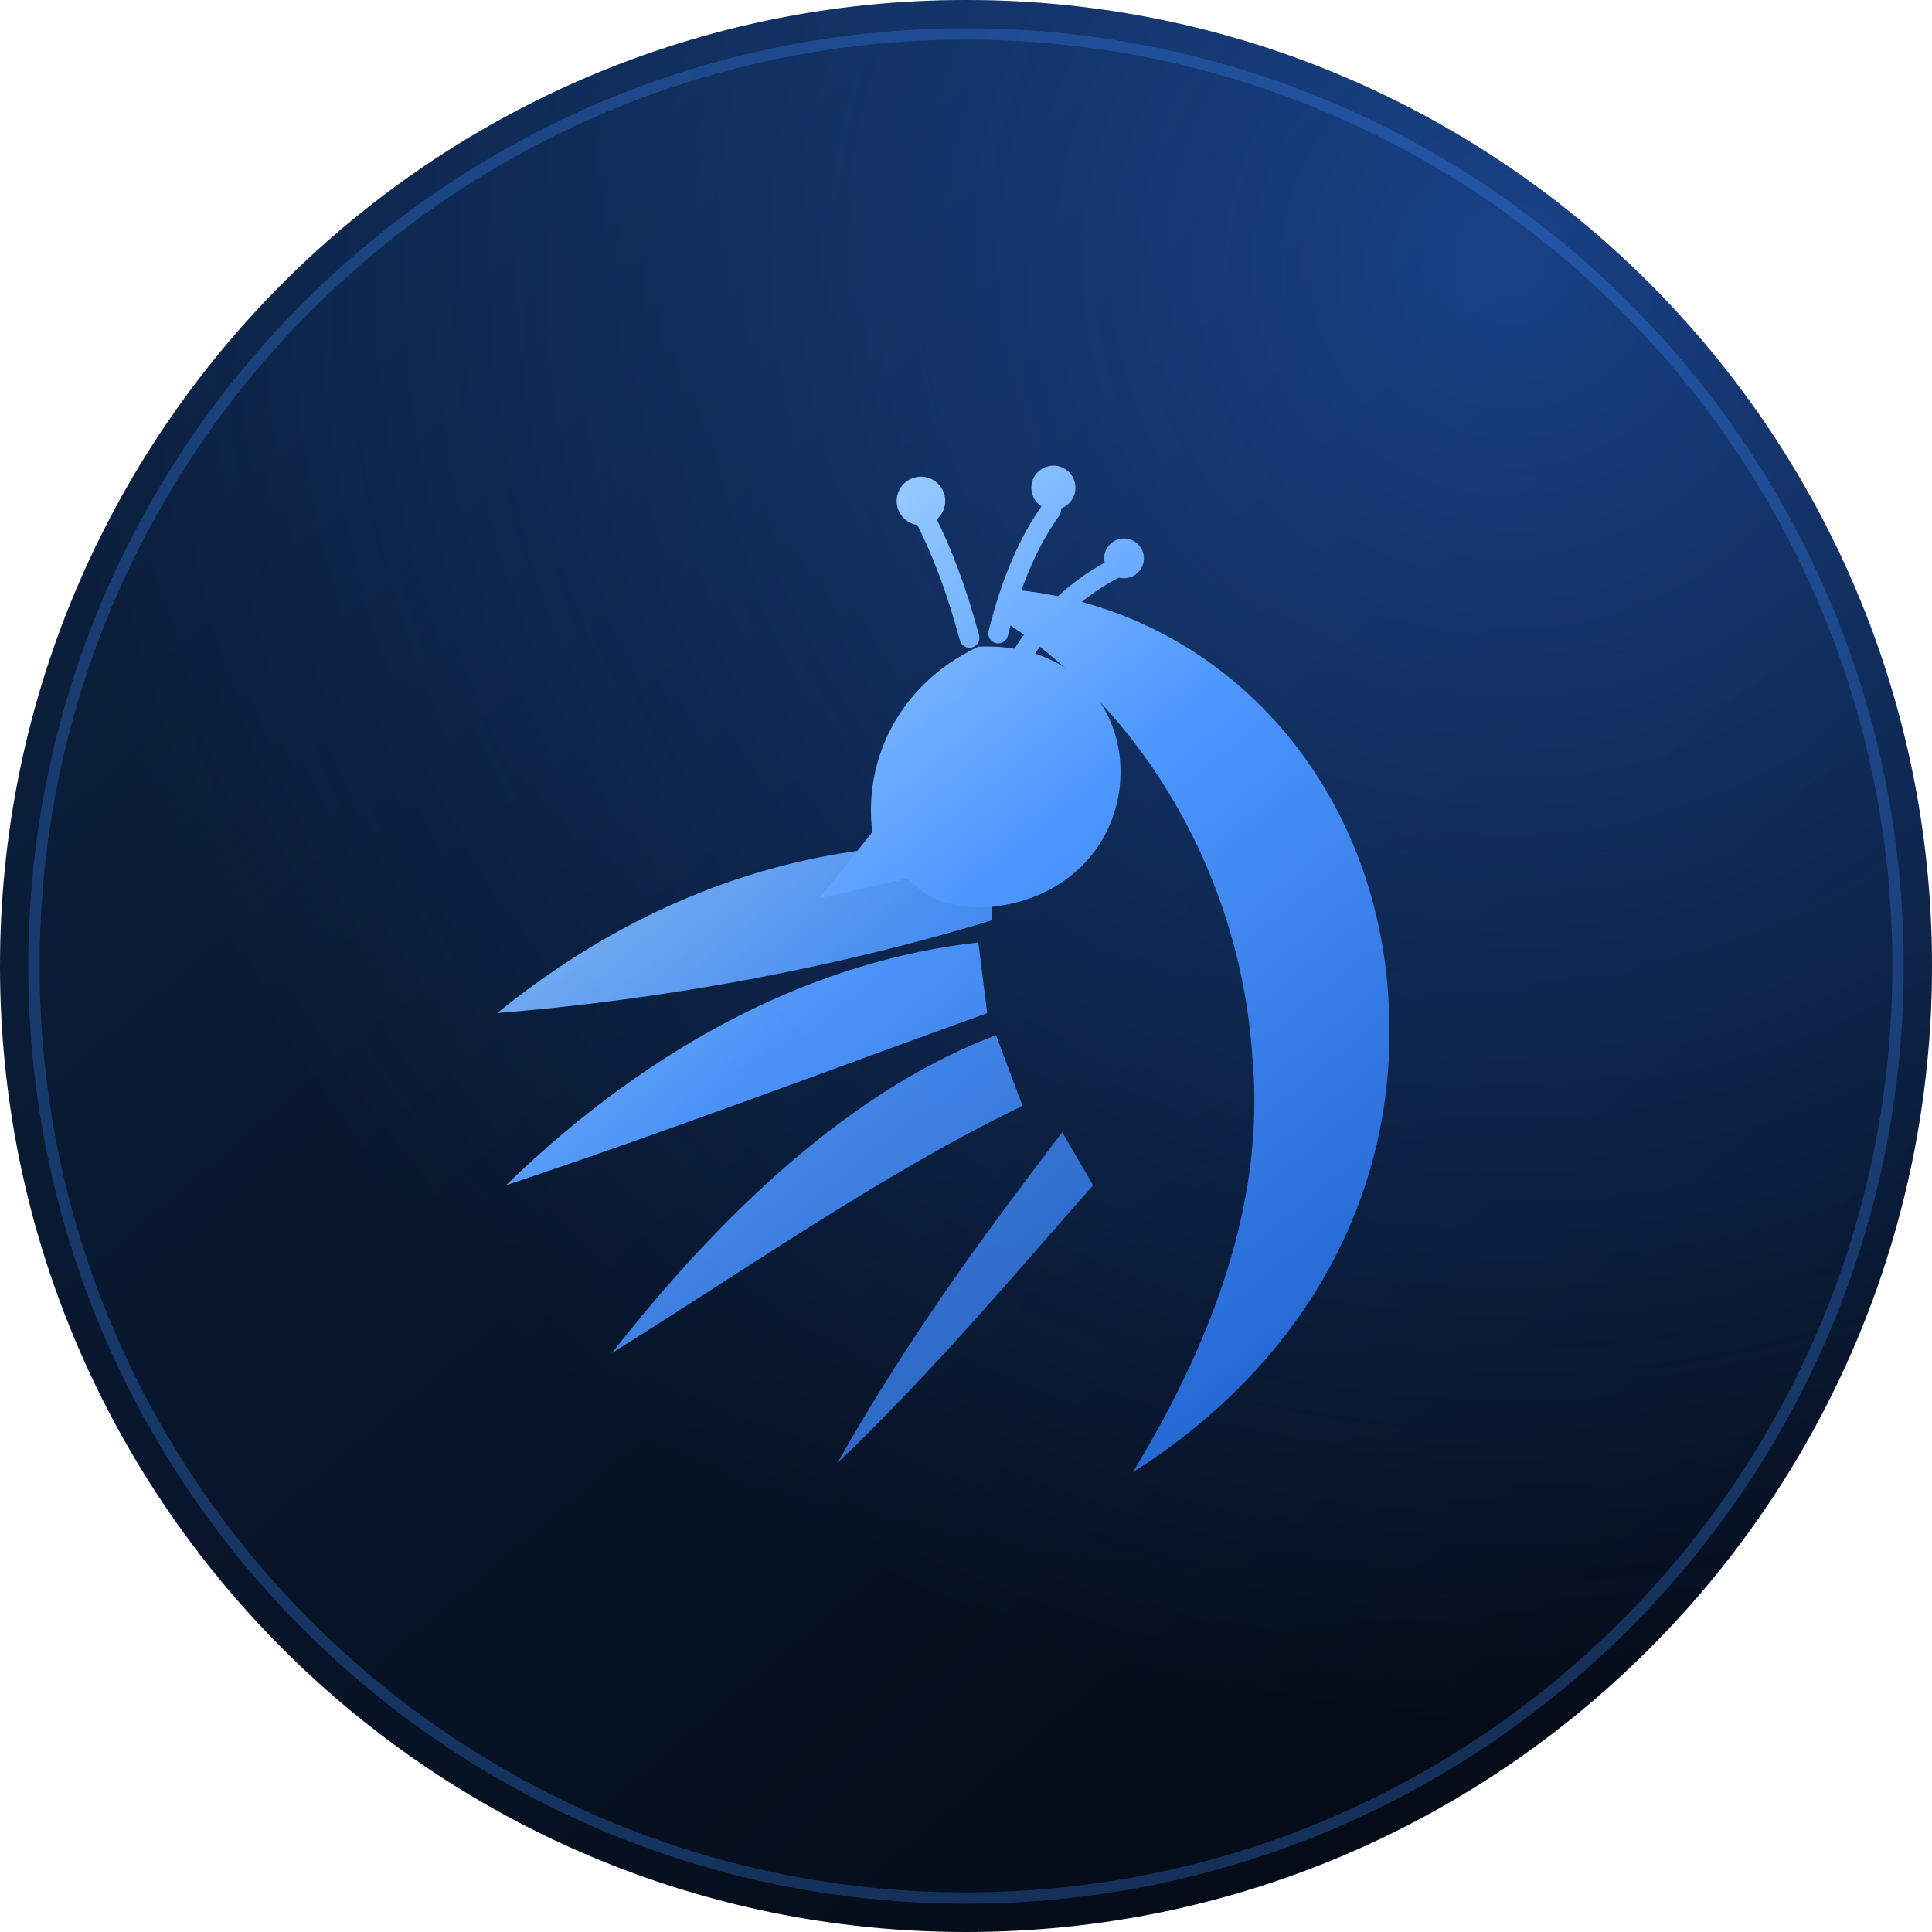
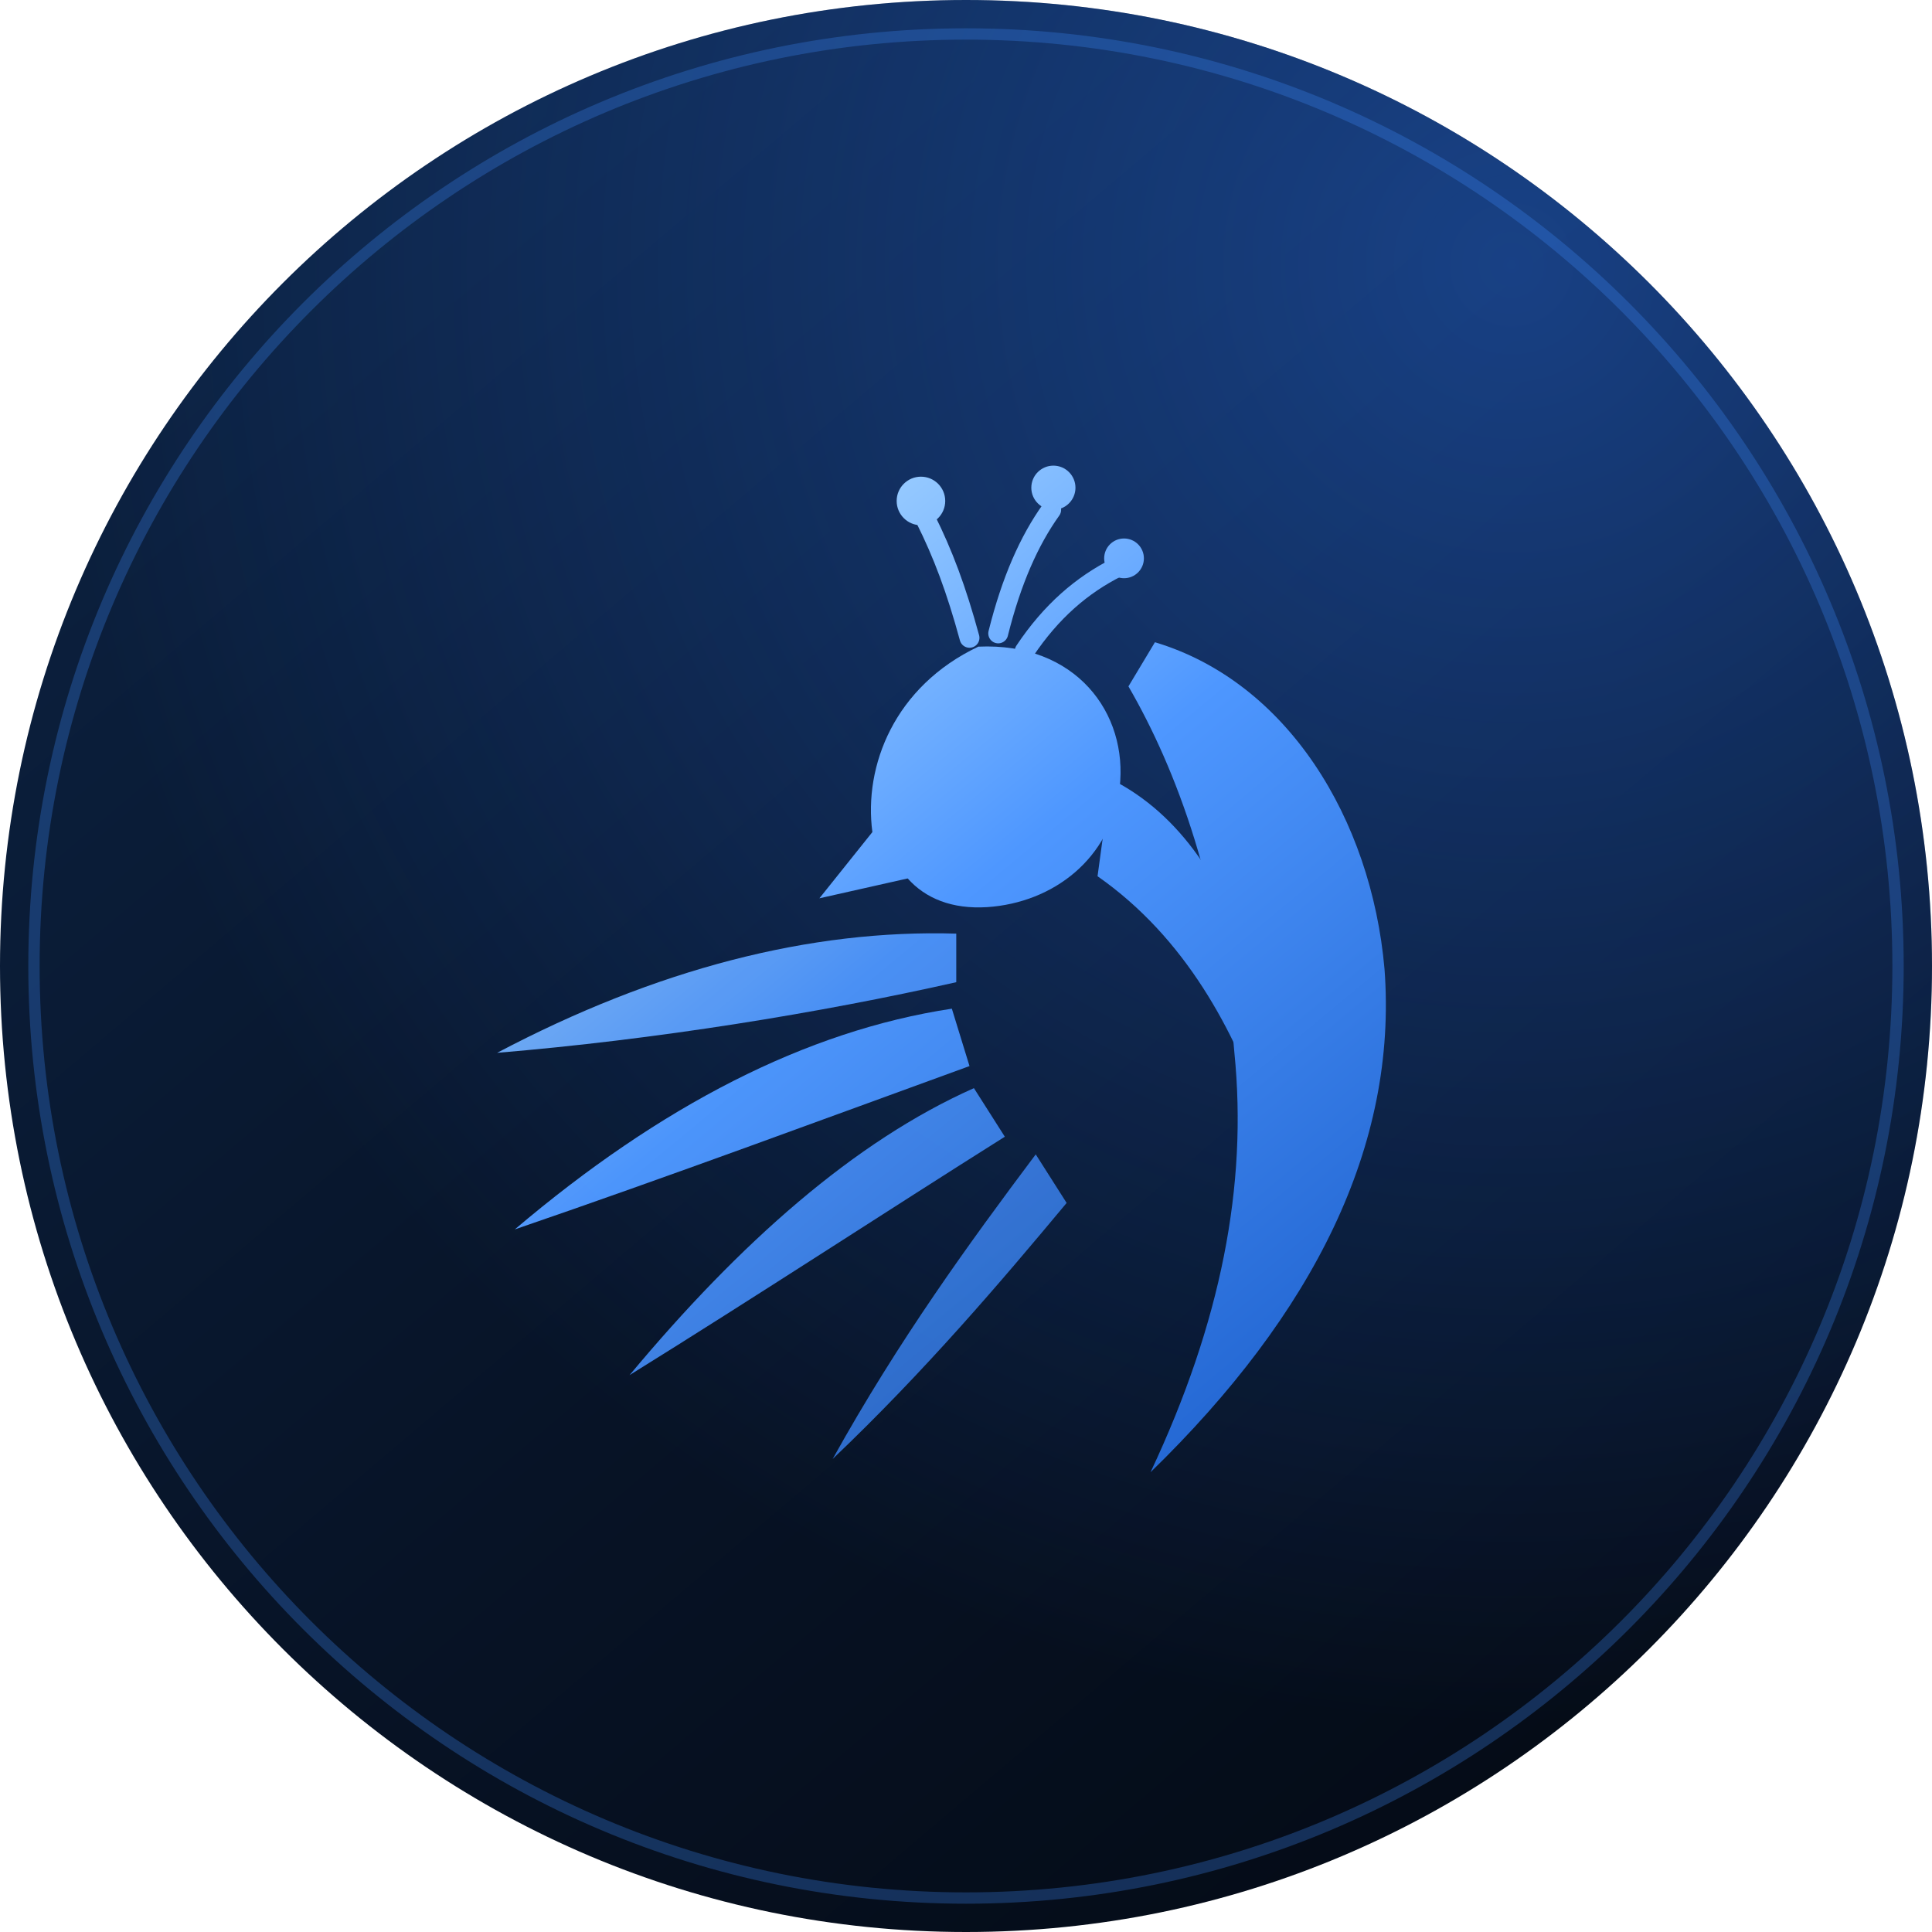
<svg xmlns="http://www.w3.org/2000/svg" viewBox="0 0 1024 1024" role="img" aria-label="Razi Smart Automation round icon">
  <defs>
    <linearGradient id="bg" x1="120" y1="60" x2="900" y2="980" gradientUnits="userSpaceOnUse">
      <stop offset="0" stop-color="#0C2242" />
      <stop offset="0.55" stop-color="#071326" />
      <stop offset="1" stop-color="#040A14" />
    </linearGradient>
    <radialGradient id="glow" cx="0.78" cy="0.14" r="0.75">
      <stop offset="0" stop-color="#2E7BFF" stop-opacity="0.42" />
      <stop offset="1" stop-color="#2E7BFF" stop-opacity="0" />
    </radialGradient>
    <linearGradient id="mark" x1="90" y1="60" x2="430" y2="470" gradientUnits="userSpaceOnUse">
      <stop offset="0" stop-color="#B7E1FF" />
      <stop offset="0.45" stop-color="#4E97FF" />
      <stop offset="1" stop-color="#1F62CE" />
    </linearGradient>
  </defs>
  <circle cx="512" cy="512" r="512" fill="url(#bg)" />
  <circle cx="512" cy="512" r="512" fill="url(#glow)" />
  <circle cx="512" cy="512" r="494" fill="none" stroke="#3E8CFF" stroke-opacity="0.28" stroke-width="6" />
  <g transform="translate(212 200) scale(1.17)">
    <g fill="url(#mark)">
-       <path d="M268 212C196 208 118 228 44 288C118 282 196 268 268 246Z" opacity="0.92" />
-       <path d="M262 256C190 264 116 300 48 366C120 342 194 314 266 288Z" opacity="0.96" />
-       <path d="M270 298C212 320 154 368 96 442C160 402 220 360 282 330Z" opacity="0.9" />
-       <path d="M300 342C268 384 232 432 198 492C244 448 282 402 314 366Z" opacity="0.84" />
-       <path d="M276 96C372 104 444 184 448 286C452 372 408 448 332 496C372 430 392 368 386 306C380 224 336 152 276 112Z" />
+       <path d="M252 252C186 250 116 268 44 306C116 300 190 288 252 274Z" opacity="0.94" />
+       <path d="M250 286C184 296 118 330 52 386C122 362 192 336 258 312Z" opacity="0.98" />
+       <path d="M260 322C206 346 154 392 104 452C162 416 220 378 274 344Z" opacity="0.92" />
+       <path d="M288 352C258 392 226 436 196 490C238 450 272 410 302 374Z" opacity="0.86" />
+       <path d="M342 120C402 138 440 200 446 268C452 348 414 424 340 496C372 428 384 366 378 306C372 232 352 178 330 140Z" />
+       <path d="M322 182C354 198 374 230 386 268C392 288 394 312 392 336C378 296 356 254 316 226Z" />
      <path d="M262 122C306 120 330 152 326 186C322 218 296 238 266 240C250 241 238 236 230 227L190 236L214 206C210 176 224 140 262 122Z" />
      <circle cx="236" cy="56" r="11" />
      <circle cx="296" cy="50" r="10" />
      <circle cx="328" cy="82" r="9" />
    </g>
    <g stroke="url(#mark)" stroke-width="9" stroke-linecap="round" fill="none">
      <path d="M258 118C252 96 246 80 238 64" />
      <path d="M271 116C277 92 285 74 295 60" />
      <path d="M283 124C295 106 309 94 325 86" />
    </g>
  </g>
</svg>
